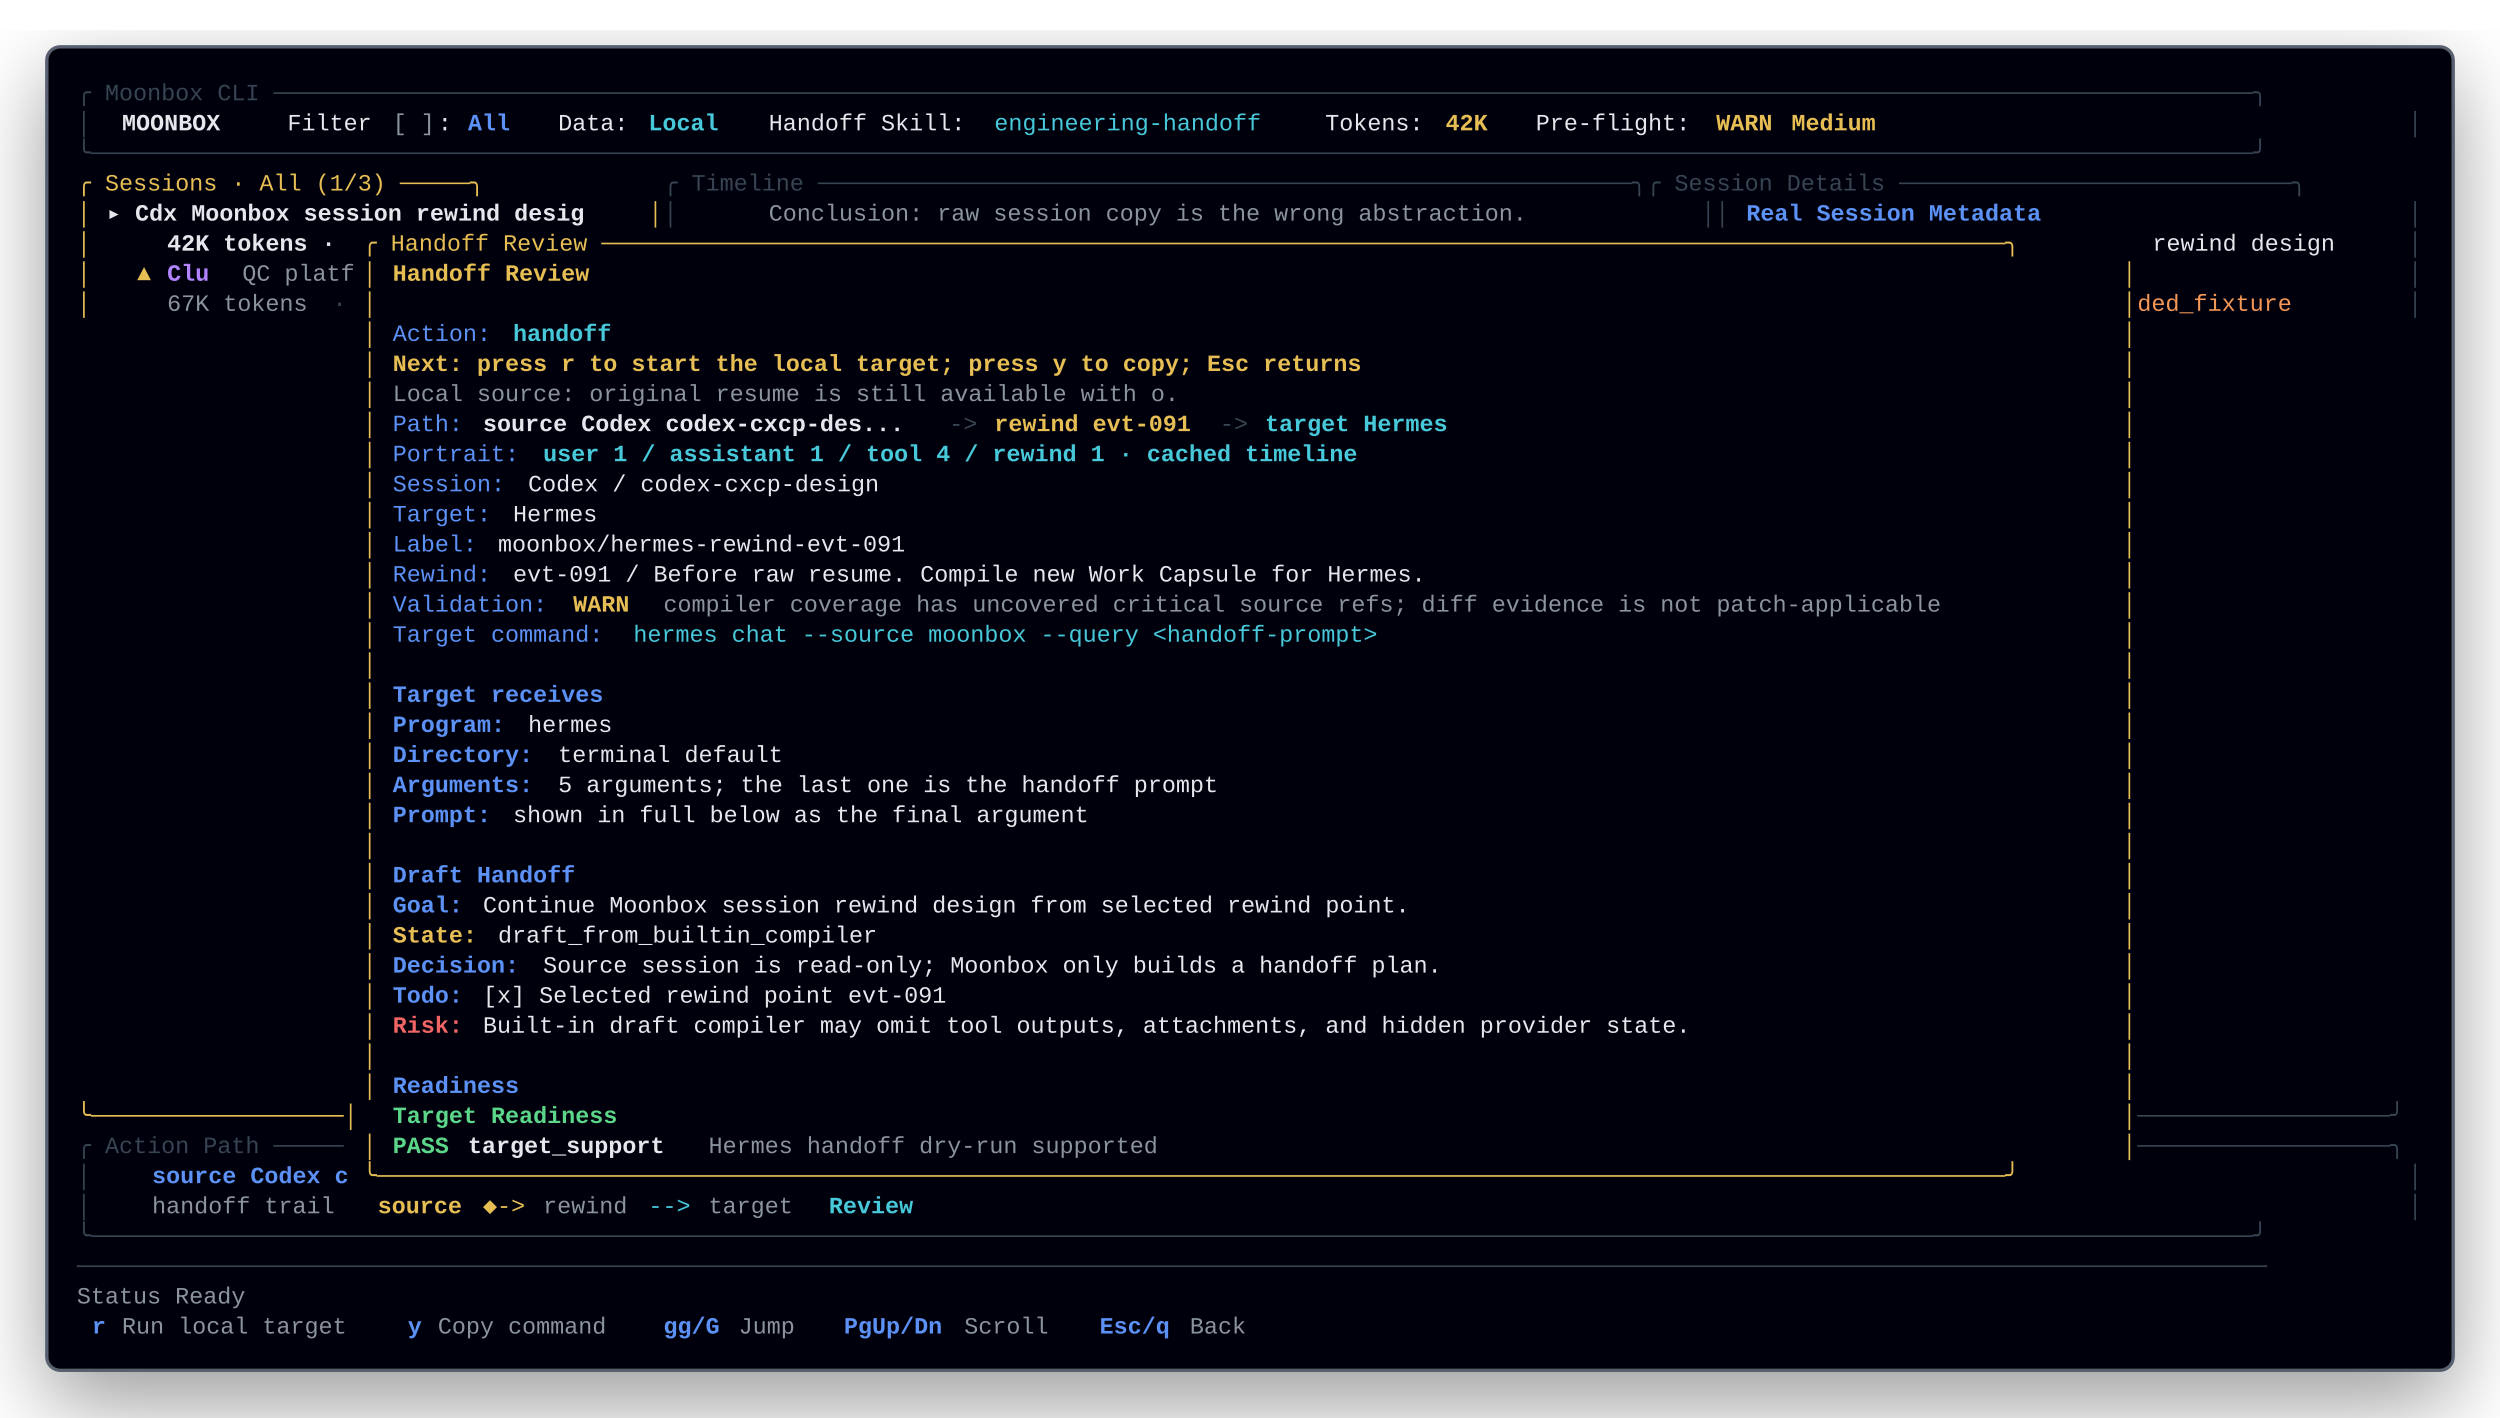
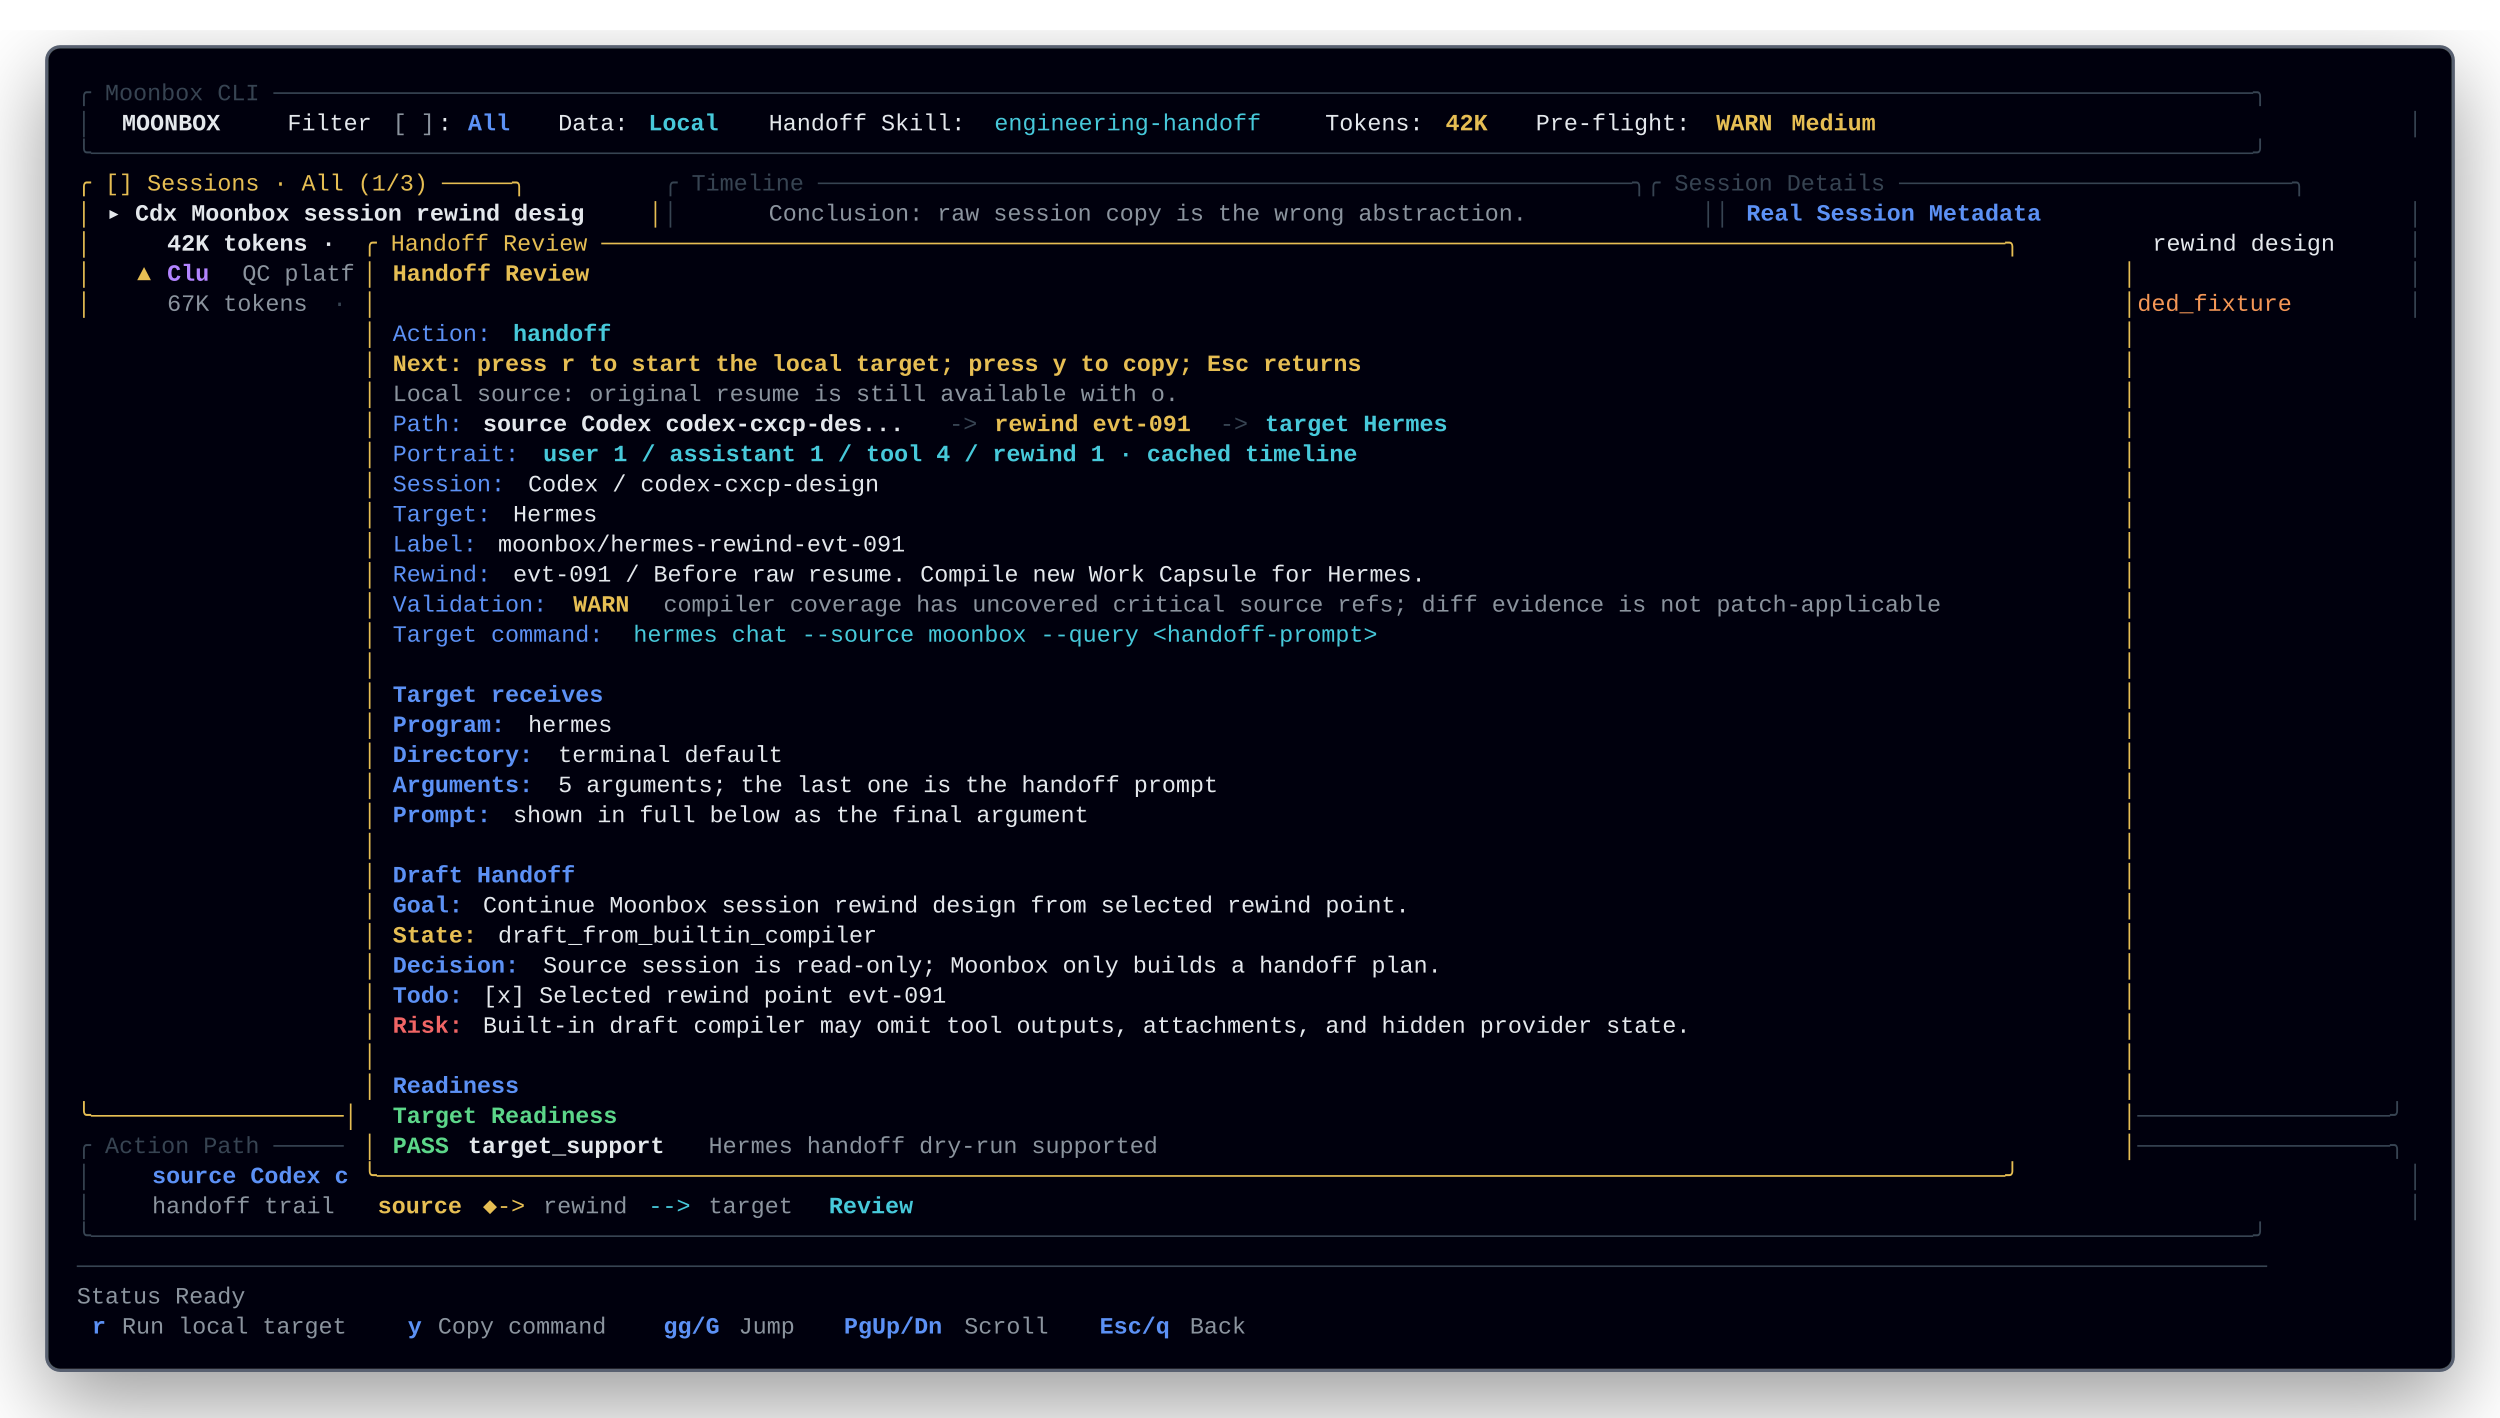
<svg xmlns="http://www.w3.org/2000/svg" width="1496" height="848" viewBox="0 0 1496 848" role="img" aria-labelledby="title desc">
  <defs>
    <filter id="shadow" x="-10%" y="-10%" width="120%" height="120%">
      <feDropShadow dx="0" dy="18" stdDeviation="26" flood-color="#000000" flood-opacity="0.40" />
    </filter>
    <style>
      .mono { font-family: ui-monospace, SFMono-Regular, Menlo, Monaco, Consolas, "Liberation Mono", monospace; white-space: pre; }
    </style>
  </defs>
  <rect x="28" y="28" width="1440" height="792" rx="8" fill="#050607" stroke="#58616f" stroke-width="2" filter="url(#shadow)" />
  <text x="46" y="60" class="mono" font-size="14" font-weight="500" fill="#374452">╭ Moonbox CLI ─────────────────────────────────────────────────────────────────────────────────────────────────────────────────────────────────────────────╮</text>
  <text x="46" y="78" class="mono" font-size="14" font-weight="500" fill="#374452">│</text>
  <text x="73" y="78" class="mono" font-size="14" font-weight="800" fill="#e4e8ec">MOONBOX</text>
  <text x="172" y="78" class="mono" font-size="14" font-weight="500" fill="#e4e8ec">Filter</text>
  <text x="235" y="78" class="mono" font-size="14" font-weight="500" fill="#8b949e">[ ]</text>
  <text x="262" y="78" class="mono" font-size="14" font-weight="500" fill="#e4e8ec">:</text>
  <text x="280" y="78" class="mono" font-size="14" font-weight="800" fill="#5c91f5">All</text>
  <text x="334" y="78" class="mono" font-size="14" font-weight="500" fill="#e4e8ec">Data:</text>
  <text x="388" y="78" class="mono" font-size="14" font-weight="800" fill="#47c9da">Local</text>
  <text x="460" y="78" class="mono" font-size="14" font-weight="500" fill="#e4e8ec">Handoff Skill:</text>
  <text x="595" y="78" class="mono" font-size="14" font-weight="500" fill="#47c9da">engineering-handoff</text>
  <text x="793" y="78" class="mono" font-size="14" font-weight="500" fill="#e4e8ec">Tokens:</text>
  <text x="865" y="78" class="mono" font-size="14" font-weight="800" fill="#e6be53">42K</text>
  <text x="919" y="78" class="mono" font-size="14" font-weight="500" fill="#e4e8ec">Pre-flight:</text>
  <text x="1027" y="78" class="mono" font-size="14" font-weight="800" fill="#e6be53">WARN</text>
  <text x="1072" y="78" class="mono" font-size="14" font-weight="800" fill="#e6be53">Medium</text>
  <text x="1441" y="78" class="mono" font-size="14" font-weight="500" fill="#374452">│</text>
  <text x="46" y="96" class="mono" font-size="14" font-weight="500" fill="#374452">╰──────────────────────────────────────────────────────────────────────────────────────────────────────────────────────────────────────────────────────────╯</text>
-   <text x="46" y="114" class="mono" font-size="14" font-weight="500" fill="#e6be53">╭ Sessions · All (1/3)           ─────╮</text>
+   <text x="46" y="114" class="mono" font-size="14" font-weight="500" fill="#e6be53">╭ [] Sessions · All (1/3)        ─────╮</text>
  <text x="397" y="114" class="mono" font-size="14" font-weight="500" fill="#374452">╭ Timeline ──────────────────────────────────────────────────────────╮╭ Session Details ────────────────────────────╮</text>
  <text x="46" y="132" class="mono" font-size="14" font-weight="500" fill="#e6be53">│</text>
  <text x="64" y="132" class="mono" font-size="14" font-weight="800" fill="#e4e8ec">▸ Cdx  Moonbox session rewind desig</text>
  <text x="388" y="132" class="mono" font-size="14" font-weight="500" fill="#e6be53">│</text>
  <text x="397" y="132" class="mono" font-size="14" font-weight="500" fill="#374452">│</text>
  <text x="460" y="132" class="mono" font-size="14" font-weight="500" fill="#8b949e">Conclusion: raw session copy is the wrong abstraction.</text>
  <text x="1018" y="132" class="mono" font-size="14" font-weight="500" fill="#374452">││</text>
  <text x="1045" y="132" class="mono" font-size="14" font-weight="800" fill="#5c91f5">Real Session Metadata</text>
  <text x="1441" y="132" class="mono" font-size="14" font-weight="500" fill="#374452">│</text>
  <text x="46" y="150" class="mono" font-size="14" font-weight="500" fill="#e6be53">│</text>
  <text x="100" y="150" class="mono" font-size="14" font-weight="800" fill="#e4e8ec">42K tokens ·</text>
  <text x="217" y="150" class="mono" font-size="14" font-weight="500" fill="#e6be53">╭ Handoff Review ────────────────────────────────────────────────────────────────────────────────────────────────────╮</text>
  <text x="1288" y="150" class="mono" font-size="14" font-weight="500" fill="#e4e8ec">rewind design</text>
  <text x="1441" y="150" class="mono" font-size="14" font-weight="500" fill="#374452">│</text>
  <text x="46" y="168" class="mono" font-size="14" font-weight="500" fill="#e6be53">│</text>
  <text x="82" y="168" class="mono" font-size="14" font-weight="500" fill="#e6be53">▲</text>
  <text x="100" y="168" class="mono" font-size="14" font-weight="800" fill="#b284ff">Clu</text>
  <text x="145" y="168" class="mono" font-size="14" font-weight="500" fill="#8b949e">QC platf</text>
  <text x="217" y="168" class="mono" font-size="14" font-weight="500" fill="#e6be53">│</text>
  <text x="235" y="168" class="mono" font-size="14" font-weight="800" fill="#e6be53">Handoff Review</text>
  <text x="1270" y="168" class="mono" font-size="14" font-weight="500" fill="#e6be53">│</text>
  <text x="1441" y="168" class="mono" font-size="14" font-weight="500" fill="#374452">│</text>
  <text x="46" y="186" class="mono" font-size="14" font-weight="500" fill="#e6be53">│</text>
  <text x="100" y="186" class="mono" font-size="14" font-weight="500" fill="#8b949e">67K tokens</text>
  <text x="199" y="186" class="mono" font-size="14" font-weight="500" fill="#374452">·</text>
  <text x="217" y="186" class="mono" font-size="14" font-weight="500" fill="#e6be53">│</text>
  <text x="1270" y="186" class="mono" font-size="14" font-weight="500" fill="#e6be53">│</text>
  <text x="1279" y="186" class="mono" font-size="14" font-weight="500" fill="#f59756">ded_fixture</text>
  <text x="1441" y="186" class="mono" font-size="14" font-weight="500" fill="#374452">│</text>
  <text x="217" y="204" class="mono" font-size="14" font-weight="500" fill="#e6be53">│</text>
  <text x="235" y="204" class="mono" font-size="14" font-weight="500" fill="#5c91f5">Action:</text>
  <text x="307" y="204" class="mono" font-size="14" font-weight="800" fill="#47c9da">handoff</text>
  <text x="1270" y="204" class="mono" font-size="14" font-weight="500" fill="#e6be53">│</text>
  <text x="217" y="222" class="mono" font-size="14" font-weight="500" fill="#e6be53">│</text>
  <text x="235" y="222" class="mono" font-size="14" font-weight="800" fill="#e6be53">Next: press r to start the local target; press y to copy; Esc returns</text>
  <text x="1270" y="222" class="mono" font-size="14" font-weight="500" fill="#e6be53">│</text>
  <text x="217" y="240" class="mono" font-size="14" font-weight="500" fill="#e6be53">│</text>
  <text x="235" y="240" class="mono" font-size="14" font-weight="500" fill="#8b949e">Local source: original resume is still available with o.</text>
  <text x="1270" y="240" class="mono" font-size="14" font-weight="500" fill="#e6be53">│</text>
  <text x="217" y="258" class="mono" font-size="14" font-weight="500" fill="#e6be53">│</text>
  <text x="235" y="258" class="mono" font-size="14" font-weight="500" fill="#5c91f5">Path:</text>
  <text x="289" y="258" class="mono" font-size="14" font-weight="800" fill="#e4e8ec">source Codex codex-cxcp-des...</text>
  <text x="568" y="258" class="mono" font-size="14" font-weight="500" fill="#374452">-&gt;</text>
  <text x="595" y="258" class="mono" font-size="14" font-weight="800" fill="#e6be53">rewind evt-091</text>
  <text x="730" y="258" class="mono" font-size="14" font-weight="500" fill="#374452">-&gt;</text>
  <text x="757" y="258" class="mono" font-size="14" font-weight="800" fill="#47c9da">target Hermes</text>
  <text x="1270" y="258" class="mono" font-size="14" font-weight="500" fill="#e6be53">│</text>
  <text x="217" y="276" class="mono" font-size="14" font-weight="500" fill="#e6be53">│</text>
  <text x="235" y="276" class="mono" font-size="14" font-weight="500" fill="#5c91f5">Portrait:</text>
  <text x="325" y="276" class="mono" font-size="14" font-weight="800" fill="#47c9da">user 1 / assistant 1 / tool 4 / rewind 1 · cached timeline</text>
  <text x="1270" y="276" class="mono" font-size="14" font-weight="500" fill="#e6be53">│</text>
  <text x="217" y="294" class="mono" font-size="14" font-weight="500" fill="#e6be53">│</text>
  <text x="235" y="294" class="mono" font-size="14" font-weight="500" fill="#5c91f5">Session:</text>
  <text x="316" y="294" class="mono" font-size="14" font-weight="500" fill="#e4e8ec">Codex / codex-cxcp-design</text>
  <text x="1270" y="294" class="mono" font-size="14" font-weight="500" fill="#e6be53">│</text>
  <text x="217" y="312" class="mono" font-size="14" font-weight="500" fill="#e6be53">│</text>
  <text x="235" y="312" class="mono" font-size="14" font-weight="500" fill="#5c91f5">Target:</text>
  <text x="307" y="312" class="mono" font-size="14" font-weight="500" fill="#e4e8ec">Hermes</text>
  <text x="1270" y="312" class="mono" font-size="14" font-weight="500" fill="#e6be53">│</text>
  <text x="217" y="330" class="mono" font-size="14" font-weight="500" fill="#e6be53">│</text>
  <text x="235" y="330" class="mono" font-size="14" font-weight="500" fill="#5c91f5">Label:</text>
  <text x="298" y="330" class="mono" font-size="14" font-weight="500" fill="#e4e8ec">moonbox/hermes-rewind-evt-091</text>
  <text x="1270" y="330" class="mono" font-size="14" font-weight="500" fill="#e6be53">│</text>
  <text x="217" y="348" class="mono" font-size="14" font-weight="500" fill="#e6be53">│</text>
  <text x="235" y="348" class="mono" font-size="14" font-weight="500" fill="#5c91f5">Rewind:</text>
  <text x="307" y="348" class="mono" font-size="14" font-weight="500" fill="#e4e8ec">evt-091 / Before raw resume. Compile new Work Capsule for Hermes.</text>
  <text x="1270" y="348" class="mono" font-size="14" font-weight="500" fill="#e6be53">│</text>
  <text x="217" y="366" class="mono" font-size="14" font-weight="500" fill="#e6be53">│</text>
  <text x="235" y="366" class="mono" font-size="14" font-weight="500" fill="#5c91f5">Validation:</text>
  <text x="343" y="366" class="mono" font-size="14" font-weight="800" fill="#e6be53">WARN</text>
  <text x="397" y="366" class="mono" font-size="14" font-weight="500" fill="#8b949e">compiler coverage has uncovered critical source refs; diff evidence is not patch-applicable</text>
  <text x="1270" y="366" class="mono" font-size="14" font-weight="500" fill="#e6be53">│</text>
  <text x="217" y="384" class="mono" font-size="14" font-weight="500" fill="#e6be53">│</text>
  <text x="235" y="384" class="mono" font-size="14" font-weight="500" fill="#5c91f5">Target command:</text>
  <text x="379" y="384" class="mono" font-size="14" font-weight="500" fill="#47c9da">hermes chat --source moonbox --query &lt;handoff-prompt&gt;</text>
  <text x="1270" y="384" class="mono" font-size="14" font-weight="500" fill="#e6be53">│</text>
  <text x="217" y="402" class="mono" font-size="14" font-weight="500" fill="#e6be53">│</text>
  <text x="1270" y="402" class="mono" font-size="14" font-weight="500" fill="#e6be53">│</text>
  <text x="217" y="420" class="mono" font-size="14" font-weight="500" fill="#e6be53">│</text>
  <text x="235" y="420" class="mono" font-size="14" font-weight="800" fill="#5c91f5">Target receives</text>
  <text x="1270" y="420" class="mono" font-size="14" font-weight="500" fill="#e6be53">│</text>
  <text x="217" y="438" class="mono" font-size="14" font-weight="500" fill="#e6be53">│</text>
  <text x="235" y="438" class="mono" font-size="14" font-weight="800" fill="#5c91f5">Program:</text>
  <text x="316" y="438" class="mono" font-size="14" font-weight="500" fill="#e4e8ec">hermes</text>
  <text x="1270" y="438" class="mono" font-size="14" font-weight="500" fill="#e6be53">│</text>
  <text x="217" y="456" class="mono" font-size="14" font-weight="500" fill="#e6be53">│</text>
  <text x="235" y="456" class="mono" font-size="14" font-weight="800" fill="#5c91f5">Directory:</text>
  <text x="334" y="456" class="mono" font-size="14" font-weight="500" fill="#e4e8ec">terminal default</text>
  <text x="1270" y="456" class="mono" font-size="14" font-weight="500" fill="#e6be53">│</text>
  <text x="217" y="474" class="mono" font-size="14" font-weight="500" fill="#e6be53">│</text>
  <text x="235" y="474" class="mono" font-size="14" font-weight="800" fill="#5c91f5">Arguments:</text>
  <text x="334" y="474" class="mono" font-size="14" font-weight="500" fill="#e4e8ec">5 arguments; the last one is the handoff prompt</text>
  <text x="1270" y="474" class="mono" font-size="14" font-weight="500" fill="#e6be53">│</text>
  <text x="217" y="492" class="mono" font-size="14" font-weight="500" fill="#e6be53">│</text>
  <text x="235" y="492" class="mono" font-size="14" font-weight="800" fill="#5c91f5">Prompt:</text>
  <text x="307" y="492" class="mono" font-size="14" font-weight="500" fill="#e4e8ec">shown in full below as the final argument</text>
  <text x="1270" y="492" class="mono" font-size="14" font-weight="500" fill="#e6be53">│</text>
  <text x="217" y="510" class="mono" font-size="14" font-weight="500" fill="#e6be53">│</text>
  <text x="1270" y="510" class="mono" font-size="14" font-weight="500" fill="#e6be53">│</text>
  <text x="217" y="528" class="mono" font-size="14" font-weight="500" fill="#e6be53">│</text>
  <text x="235" y="528" class="mono" font-size="14" font-weight="800" fill="#5c91f5">Draft Handoff</text>
  <text x="1270" y="528" class="mono" font-size="14" font-weight="500" fill="#e6be53">│</text>
  <text x="217" y="546" class="mono" font-size="14" font-weight="500" fill="#e6be53">│</text>
  <text x="235" y="546" class="mono" font-size="14" font-weight="800" fill="#5c91f5">Goal:</text>
  <text x="289" y="546" class="mono" font-size="14" font-weight="500" fill="#e4e8ec">Continue Moonbox session rewind design from selected rewind point.</text>
  <text x="1270" y="546" class="mono" font-size="14" font-weight="500" fill="#e6be53">│</text>
  <text x="217" y="564" class="mono" font-size="14" font-weight="500" fill="#e6be53">│</text>
  <text x="235" y="564" class="mono" font-size="14" font-weight="800" fill="#e6be53">State:</text>
  <text x="298" y="564" class="mono" font-size="14" font-weight="500" fill="#e4e8ec">draft_from_builtin_compiler</text>
  <text x="1270" y="564" class="mono" font-size="14" font-weight="500" fill="#e6be53">│</text>
  <text x="217" y="582" class="mono" font-size="14" font-weight="500" fill="#e6be53">│</text>
  <text x="235" y="582" class="mono" font-size="14" font-weight="800" fill="#5c91f5">Decision:</text>
  <text x="325" y="582" class="mono" font-size="14" font-weight="500" fill="#e4e8ec">Source session is read-only; Moonbox only builds a handoff plan.</text>
  <text x="1270" y="582" class="mono" font-size="14" font-weight="500" fill="#e6be53">│</text>
  <text x="217" y="600" class="mono" font-size="14" font-weight="500" fill="#e6be53">│</text>
  <text x="235" y="600" class="mono" font-size="14" font-weight="800" fill="#5c91f5">Todo:</text>
  <text x="289" y="600" class="mono" font-size="14" font-weight="500" fill="#e4e8ec">[x] Selected rewind point evt-091</text>
  <text x="1270" y="600" class="mono" font-size="14" font-weight="500" fill="#e6be53">│</text>
  <text x="217" y="618" class="mono" font-size="14" font-weight="500" fill="#e6be53">│</text>
  <text x="235" y="618" class="mono" font-size="14" font-weight="800" fill="#f16565">Risk:</text>
  <text x="289" y="618" class="mono" font-size="14" font-weight="500" fill="#e4e8ec">Built-in draft compiler may omit tool outputs, attachments, and hidden provider state.</text>
  <text x="1270" y="618" class="mono" font-size="14" font-weight="500" fill="#e6be53">│</text>
  <text x="217" y="636" class="mono" font-size="14" font-weight="500" fill="#e6be53">│</text>
  <text x="1270" y="636" class="mono" font-size="14" font-weight="500" fill="#e6be53">│</text>
  <text x="217" y="654" class="mono" font-size="14" font-weight="500" fill="#e6be53">│</text>
  <text x="235" y="654" class="mono" font-size="14" font-weight="800" fill="#5c91f5">Readiness</text>
  <text x="1270" y="654" class="mono" font-size="14" font-weight="500" fill="#e6be53">│</text>
  <text x="46" y="672" class="mono" font-size="14" font-weight="500" fill="#e6be53">╰──────────────────│</text>
  <text x="235" y="672" class="mono" font-size="14" font-weight="800" fill="#5cd689">Target Readiness</text>
  <text x="1270" y="672" class="mono" font-size="14" font-weight="500" fill="#e6be53">│</text>
  <text x="1279" y="672" class="mono" font-size="14" font-weight="500" fill="#374452">──────────────────╯</text>
  <text x="46" y="690" class="mono" font-size="14" font-weight="500" fill="#374452">╭ Action Path ─────</text>
  <text x="217" y="690" class="mono" font-size="14" font-weight="500" fill="#e6be53">│</text>
  <text x="235" y="690" class="mono" font-size="14" font-weight="800" fill="#5cd689">PASS</text>
  <text x="280" y="690" class="mono" font-size="14" font-weight="800" fill="#e4e8ec">target_support</text>
  <text x="424" y="690" class="mono" font-size="14" font-weight="500" fill="#8b949e">Hermes handoff dry-run supported</text>
  <text x="1270" y="690" class="mono" font-size="14" font-weight="500" fill="#e6be53">│</text>
  <text x="1279" y="690" class="mono" font-size="14" font-weight="500" fill="#374452">──────────────────╮</text>
  <text x="46" y="708" class="mono" font-size="14" font-weight="500" fill="#374452">│</text>
  <text x="91" y="708" class="mono" font-size="14" font-weight="800" fill="#5c91f5">source Codex c</text>
  <text x="217" y="708" class="mono" font-size="14" font-weight="500" fill="#e6be53">╰────────────────────────────────────────────────────────────────────────────────────────────────────────────────────╯</text>
  <text x="1441" y="708" class="mono" font-size="14" font-weight="500" fill="#374452">│</text>
  <text x="46" y="726" class="mono" font-size="14" font-weight="500" fill="#374452">│</text>
  <text x="91" y="726" class="mono" font-size="14" font-weight="500" fill="#8b949e">handoff trail</text>
  <text x="226" y="726" class="mono" font-size="14" font-weight="800" fill="#e6be53">source</text>
  <text x="289" y="726" class="mono" font-size="14" font-weight="500" fill="#e6be53">◆-&gt;</text>
  <text x="325" y="726" class="mono" font-size="14" font-weight="500" fill="#8b949e">rewind</text>
  <text x="388" y="726" class="mono" font-size="14" font-weight="500" fill="#47c9da">--&gt;</text>
  <text x="424" y="726" class="mono" font-size="14" font-weight="500" fill="#8b949e">target</text>
  <text x="496" y="726" class="mono" font-size="14" font-weight="800" fill="#47c9da">Review</text>
  <text x="1441" y="726" class="mono" font-size="14" font-weight="500" fill="#374452">│</text>
  <text x="46" y="744" class="mono" font-size="14" font-weight="500" fill="#374452">╰──────────────────────────────────────────────────────────────────────────────────────────────────────────────────────────────────────────────────────────╯</text>
  <text x="46" y="762" class="mono" font-size="14" font-weight="500" fill="#374452">────────────────────────────────────────────────────────────────────────────────────────────────────────────────────────────────────────────────────────────</text>
  <text x="46" y="780" class="mono" font-size="14" font-weight="500" fill="#8b949e">Status Ready</text>
  <text x="55" y="798" class="mono" font-size="14" font-weight="800" fill="#5c91f5">r</text>
  <text x="73" y="798" class="mono" font-size="14" font-weight="500" fill="#8b949e">Run local target</text>
  <text x="244" y="798" class="mono" font-size="14" font-weight="800" fill="#5c91f5">y</text>
  <text x="262" y="798" class="mono" font-size="14" font-weight="500" fill="#8b949e">Copy command</text>
  <text x="397" y="798" class="mono" font-size="14" font-weight="800" fill="#5c91f5">gg/G</text>
  <text x="442" y="798" class="mono" font-size="14" font-weight="500" fill="#8b949e">Jump</text>
  <text x="505" y="798" class="mono" font-size="14" font-weight="800" fill="#5c91f5">PgUp/Dn</text>
  <text x="577" y="798" class="mono" font-size="14" font-weight="500" fill="#8b949e">Scroll</text>
  <text x="658" y="798" class="mono" font-size="14" font-weight="800" fill="#5c91f5">Esc/q</text>
  <text x="712" y="798" class="mono" font-size="14" font-weight="500" fill="#8b949e">Back</text>
</svg>
